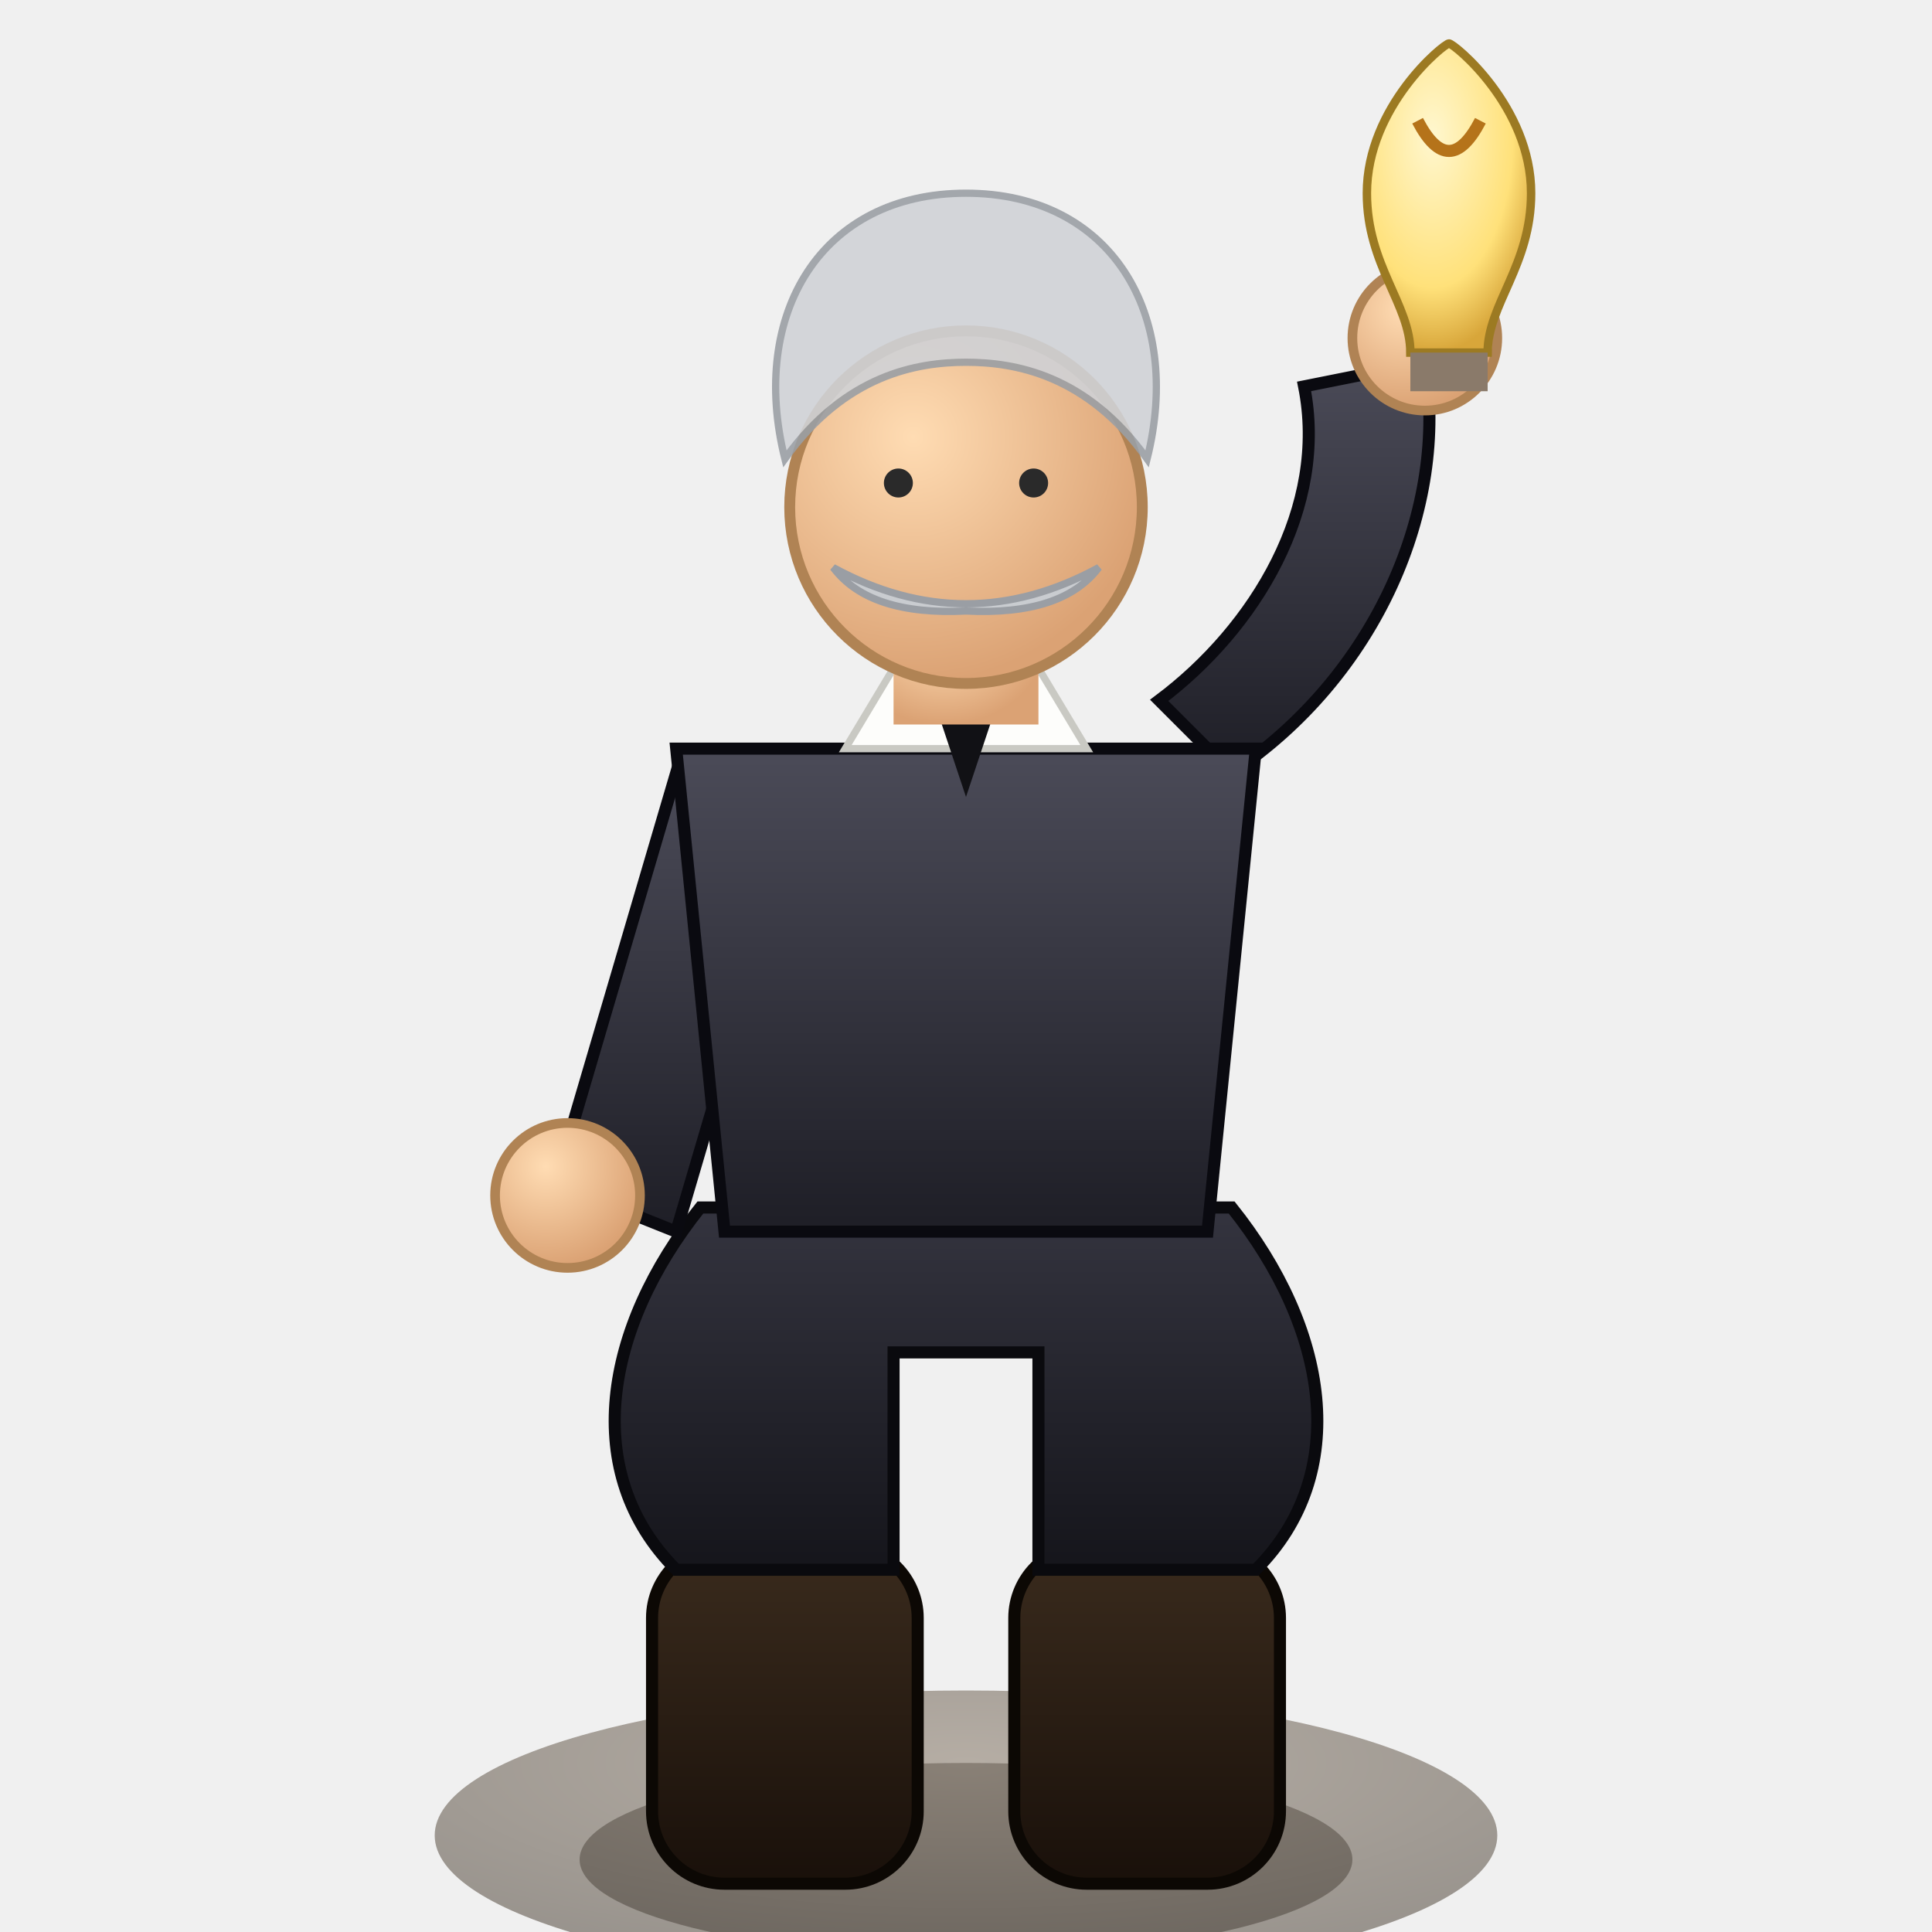
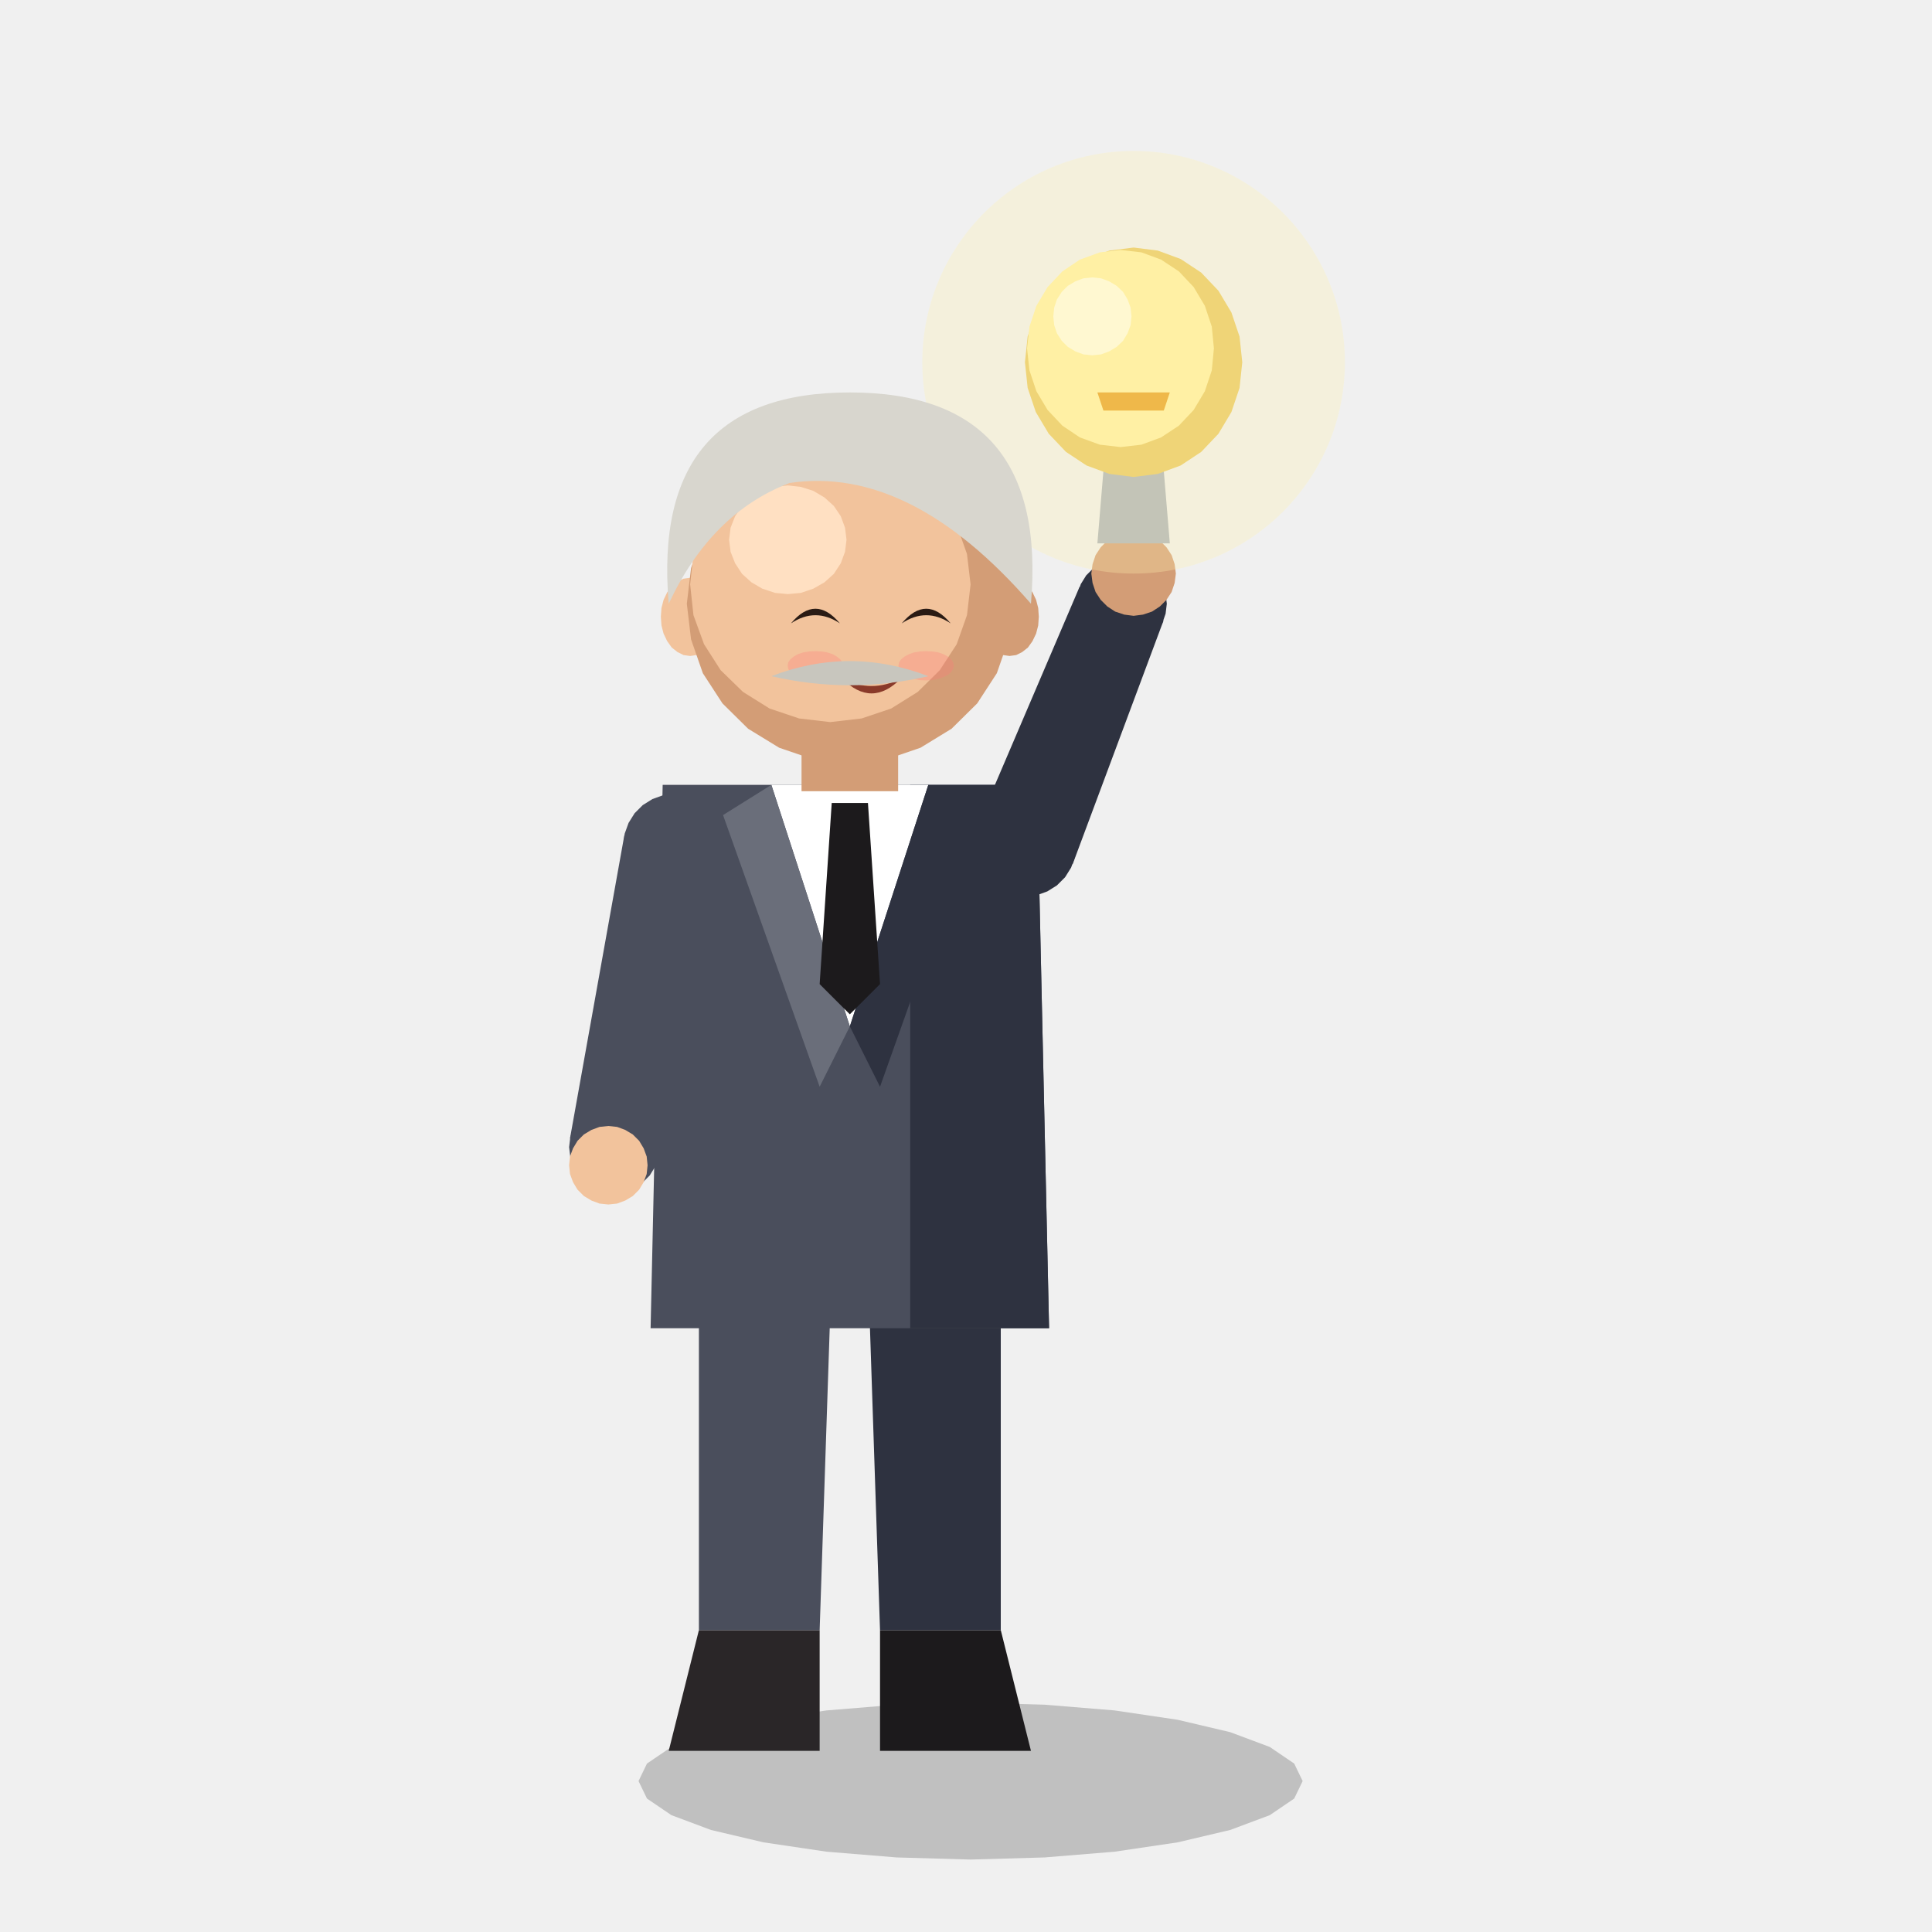
<svg xmlns="http://www.w3.org/2000/svg" viewBox="0 0 80 80">
-   <defs>
-     <linearGradient id="edJacket" x1="0" y1="0" x2="0" y2="1">
-       <stop offset="0%" stop-color="#4b4b58" />
-       <stop offset="100%" stop-color="#1e1e26" />
-     </linearGradient>
-     <linearGradient id="edPants" x1="0" y1="0" x2="0" y2="1">
-       <stop offset="0%" stop-color="#34343f" />
-       <stop offset="100%" stop-color="#15151b" />
-     </linearGradient>
-     <linearGradient id="edShoe" x1="0" y1="0" x2="0" y2="1">
-       <stop offset="0%" stop-color="#3a2b1d" />
-       <stop offset="100%" stop-color="#19100a" />
-     </linearGradient>
-     <radialGradient id="edFace" cx="35%" cy="30%" r="70%">
-       <stop offset="0%" stop-color="#ffdcb3" />
-       <stop offset="100%" stop-color="#dba274" />
-     </radialGradient>
-     <radialGradient id="edBulbGlass" cx="40%" cy="30%" r="70%">
-       <stop offset="0%" stop-color="#fff7cf" />
-       <stop offset="70%" stop-color="#ffe17a" />
-       <stop offset="100%" stop-color="#d8a63a" />
-     </radialGradient>
-     <radialGradient id="edGround" cx="50%" cy="25%" r="75%">
-       <stop offset="0%" stop-color="#7a6a58" />
-       <stop offset="100%" stop-color="#3c3226" />
-     </radialGradient>
-   </defs>
-   <ellipse cx="40" cy="77" rx="16" ry="4" fill="#15120d" opacity="0.4" />
-   <ellipse cx="40" cy="76" rx="22" ry="6" fill="url(#edGround)" opacity="0.5" />
-   <g>
-     <animateTransform attributeName="transform" type="rotate" values="-1.2 40 75;1.2 40 75;-1.2 40 75" dur="4.5s" repeatCount="indefinite" />
-     <rect x="27" y="64" width="11" height="14" rx="3" fill="url(#edShoe)" stroke="#0c0804" stroke-width="0.5" />
-     <rect x="42" y="64" width="11" height="14" rx="3" fill="url(#edShoe)" stroke="#0c0804" stroke-width="0.5" />
-     <path d="M29,50 C25,55 24,61 28,65 L37,65 L37,56 L43,56 L43,65 L52,65 C56,61 55,55 51,50 Z" fill="url(#edPants)" stroke="#0a0a0e" stroke-width="0.5" />
-     <path d="M28,32 L23,49 L28,51 L33,34 Z" fill="url(#edJacket)" stroke="#0a0a10" stroke-width="0.5" />
-     <circle cx="23.5" cy="49.5" r="3" fill="url(#edFace)" stroke="#b08354" stroke-width="0.4" />
-     <path d="M51,32 C57,28 60,21 59,15 L54,16 C55,21 52,26 48,29 Z" fill="url(#edJacket)" stroke="#0a0a10" stroke-width="0.5" />
-     <circle cx="59" cy="14" r="3" fill="url(#edFace)" stroke="#b08354" stroke-width="0.4" />
-     <g transform="translate(60,9)">
-       <path d="M-3.4,-1 C-3.4,-4.6 -0.2,-7.2 0,-7.2 C0.2,-7.2 3.4,-4.6 3.4,-1 C3.4,2 1.6,3.6 1.6,5.6 L-1.6,5.6 C-1.6,3.6 -3.4,2 -3.4,-1 Z" fill="url(#edBulbGlass)" stroke="#9c7a22" stroke-width="0.35">
-         <animate attributeName="opacity" values="0.75;1;0.75" dur="1.6s" repeatCount="indefinite" />
-       </path>
-       <rect x="-1.6" y="5.6" width="3.2" height="1.6" fill="#8a7a6a" />
-       <path d="M-1.3,-4 Q0,-1.5 1.3,-4" stroke="#b5731a" stroke-width="0.5" fill="none">
-         <animate attributeName="stroke" values="#b5731a;#ffbf4d;#b5731a" dur="1.6s" repeatCount="indefinite" />
-       </path>
-     </g>
-     <path d="M28,31 L52,31 L50,51 L30,51 Z" fill="url(#edJacket)" stroke="#0a0a10" stroke-width="0.5" />
-     <path d="M35,31 L45,31 L42,26 L38,26 Z" fill="#fdfdfb" stroke="#c9c9c3" stroke-width="0.3" />
-     <path d="M38,27 L40,33 L42,27 Z" fill="#111115" />
-     <rect x="37" y="25" width="6" height="5" fill="url(#edFace)" />
-     <circle cx="40" cy="21" r="7.3" fill="url(#edFace)" stroke="#b08354" stroke-width="0.45" />
-     <path d="M32.5,19 C31,13 34,8 40,8 C46,8 49,13 47.5,19 C45,15.5 42,15 40,15 C38,15 35,15.5 32.5,19 Z" fill="#cfd2d6" stroke="#9a9ea4" stroke-width="0.3" opacity="0.9" />
-     <path d="M34.5,23.5 Q40,26.5 45.5,23.5 Q44,25.5 40,25.3 Q36,25.5 34.5,23.5 Z" fill="#c9ccd0" stroke="#9a9ea4" stroke-width="0.3" />
-     <circle cx="37.2" cy="20" r="0.6" fill="#2a2a2a" />
-     <circle cx="42.8" cy="20" r="0.6" fill="#2a2a2a" />
+   <g transform="translate(35.19 72.5) scale(1.25)">
+     <path d="M15 1L14.72 1.58L13.91 2.13L12.6 2.62L10.86 3.03L8.77 3.34L6.45 3.53L4 3.6L1.55 3.53L-0.77 3.34L-2.86 3.03L-4.6 2.62L-5.91 2.13L-6.72 1.58L-7 1L-6.72 0.42L-5.91 -0.13L-4.6 -0.62L-2.86 -1.03L-0.77 -1.34L1.55 -1.53L4 -1.6L6.45 -1.53L8.77 -1.34L10.86 -1.03L12.6 -0.62L13.91 -0.13L14.72 0.42Z" fill="#000000" opacity="0.2" />
+     <path d="M-5 -4L-1 -4L-1 0L-6 0Z" fill="#2a2628" />
+     <path d="M1 -4L5 -4L6 0L1 0Z" fill="#1c1a1c" />
+     <path d="M-5 -16L-0.6 -16L-1 -4L-5 -4Z" fill="#4a4e5c" />
+     <path d="M0.6 -16L5 -16L5 -4L1 -4Z" fill="#2e3240" />
+     <path d="M-6.6 -14L6.6 -14L6.2 -32L-6.2 -32Z" fill="#4a4e5c" />
+     <path d="M2 -14L6.6 -14L6.2 -32L2 -32Z" fill="#2e3240" />
+     <path d="M-2.6 -32L2.6 -32L0 -24Z" fill="#ffffff" />
+     <path d="M-2.6 -32L-4.2 -31L-1 -22L0 -24Z" fill="#6a6e7a" />
+     <path d="M2.6 -32L4.2 -31L1 -22L0 -24Z" fill="#2e3240" />
+     <path d="M-0.6 -31.4L0.6 -31.4L1 -25.4L0 -24.4L-1 -25.4Z" fill="#1c1a1c" />
+     <path d="M-7.47 -30.33L-9.27 -20.29L-6.33 -19.71L-4.13 -29.67Z" fill="#4a4e5c" />
+     <path d="M-4.1 -30L-4.14 -29.62L-4.27 -29.26L-4.47 -28.94L-4.74 -28.67L-5.06 -28.47L-5.42 -28.34L-5.8 -28.3L-6.18 -28.34L-6.54 -28.47L-6.86 -28.67L-7.13 -28.94L-7.33 -29.26L-7.46 -29.62L-7.5 -30L-7.46 -30.38L-7.33 -30.74L-7.13 -31.06L-6.86 -31.33L-6.54 -31.53L-6.18 -31.66L-5.8 -31.7L-5.42 -31.66L-5.06 -31.53L-4.74 -31.33L-4.47 -31.06L-4.27 -30.74L-4.14 -30.38Z" fill="#4a4e5c" />
+     <path d="M-6.3 -20L-6.34 -19.67L-6.45 -19.35L-6.63 -19.06L-6.86 -18.83L-7.15 -18.65L-7.47 -18.54L-7.8 -18.5L-8.13 -18.54L-8.45 -18.65L-8.74 -18.83L-8.97 -19.06L-9.15 -19.35L-9.26 -19.67L-9.3 -20L-9.26 -20.33L-9.15 -20.65L-8.97 -20.94L-8.74 -21.17L-8.45 -21.35L-8.13 -21.46L-7.8 -21.5L-7.47 -21.46L-7.15 -21.35L-6.86 -21.17L-6.63 -20.94L-6.45 -20.65L-6.34 -20.33Z" fill="#4a4e5c" />
+     <path d="M-6.7 -19.4L-6.73 -19.11L-6.83 -18.84L-6.98 -18.59L-7.19 -18.38L-7.44 -18.23L-7.71 -18.13L-8 -18.1L-8.29 -18.13L-8.56 -18.23L-8.81 -18.38L-9.02 -18.59L-9.17 -18.84L-9.27 -19.11L-9.3 -19.4L-9.27 -19.69L-9.17 -19.96L-9.02 -20.21L-8.81 -20.42L-8.56 -20.57L-8.29 -20.67L-8 -20.7L-7.71 -20.67L-7.44 -20.57L-7.19 -20.42L-6.98 -20.21L-6.83 -19.96L-6.73 -19.69Z" fill="#f2c39c" />
+     <path d="M7.38 -29.37L10.39 -37.44L7.61 -38.56L4.22 -30.63Z" fill="#2e3240" />
+     <path d="M7.5 -30L7.46 -29.62L7.33 -29.26L7.13 -28.94L6.86 -28.67L6.54 -28.47L6.18 -28.34L5.8 -28.3L5.42 -28.34L5.06 -28.47L4.74 -28.67L4.47 -28.94L4.27 -29.26L4.14 -29.62L4.1 -30L4.14 -30.38L4.27 -30.74L4.47 -31.06L4.74 -31.33L5.06 -31.53L5.42 -31.66L5.8 -31.7L6.18 -31.66L6.54 -31.53L6.86 -31.33L7.13 -31.06L7.33 -30.74L7.46 -30.38Z" fill="#2e3240" />
+     <path d="M10.5 -38L10.46 -37.67L10.35 -37.35L10.17 -37.06L9.94 -36.83L9.65 -36.65L9.33 -36.54L9 -36.5L8.67 -36.54L8.35 -36.65L8.06 -36.83L7.83 -37.06L7.65 -37.35L7.54 -37.67L7.5 -38L7.54 -38.33L7.65 -38.65L7.83 -38.94L8.06 -39.17L8.35 -39.35L8.67 -39.46L9 -39.5L9.33 -39.46L9.65 -39.35L9.94 -39.17L10.17 -38.94L10.35 -38.65L10.46 -38.33Z" fill="#2e3240" />
+     <path d="M10.8 -39L10.76 -38.69L10.66 -38.39L10.49 -38.13L10.27 -37.91L10.01 -37.74L9.71 -37.64L9.4 -37.6L9.09 -37.64L8.79 -37.74L8.53 -37.91L8.31 -38.13L8.14 -38.39L8.04 -38.69L8 -39L8.04 -39.31L8.14 -39.61L8.31 -39.87L8.53 -40.09L8.79 -40.26L9.09 -40.36L9.4 -40.4L9.71 -40.36L10.01 -40.26L10.27 -40.09L10.49 -39.87L10.66 -39.61L10.76 -39.31Z" fill="#d39d76" />
+     <path d="M8.2 -40L10.6 -40L10.4 -42.4L8.4 -42.4Z" fill="#a9b1ba" />
+     <path d="M13 -46L12.91 -45.15L12.64 -44.35L12.21 -43.63L11.64 -43.03L10.96 -42.58L10.2 -42.3L9.4 -42.2L8.6 -42.3L7.84 -42.58L7.16 -43.03L6.59 -43.63L6.16 -44.35L5.89 -45.15L5.8 -46L5.89 -46.85L6.16 -47.65L6.59 -48.37L7.16 -48.97L7.84 -49.42L8.6 -49.7L9.4 -49.8L10.2 -49.7L10.96 -49.42L11.64 -48.97L12.21 -48.37L12.64 -47.65L12.91 -46.85Z" fill="#e8c860" />
+     <path d="M12.06 -46.46L11.99 -45.73L11.76 -45.04L11.39 -44.42L10.9 -43.9L10.31 -43.51L9.66 -43.27L8.97 -43.19L8.28 -43.27L7.62 -43.51L7.04 -43.9L6.55 -44.42L6.18 -45.04L5.95 -45.73L5.87 -46.46L5.95 -47.18L6.18 -47.87L6.55 -48.49L7.04 -49.01L7.62 -49.4L8.28 -49.64L8.97 -49.72L9.66 -49.64L10.31 -49.4L10.9 -49.01L11.39 -48.49L11.76 -47.87L11.99 -47.18Z" fill="#fff0a0" />
+     <path d="M9.33 -47.52L9.3 -47.23L9.2 -46.96L9.05 -46.71L8.84 -46.51L8.59 -46.36L8.32 -46.26L8.03 -46.23L7.74 -46.26L7.47 -46.36L7.22 -46.51L7.02 -46.71L6.86 -46.96L6.77 -47.23L6.74 -47.52L6.77 -47.81L6.86 -48.08L7.02 -48.33L7.22 -48.53L7.47 -48.68L7.74 -48.78L8.03 -48.81L8.32 -48.78L8.59 -48.68L8.84 -48.53L9.05 -48.33L9.2 -48.08L9.3 -47.81Z" fill="#fffbe0" />
+     <path d="M8.2 -45.4q.6 -1.4 1.2 0q.6 1.4 1.2 0" fill="none" />
+     <path d="M8.2 -45L10.6 -45L10.4 -44.4L8.4 -44.4Z" fill="#e8a020" />
+     <circle cx="9.4" cy="-46" r="7" fill="#fff3b0" opacity=".3">
+       <animate attributeName="opacity" values=".15;.55;.15" dur="1.6s" repeatCount="indefinite" />
+       <animate attributeName="r" values="6;8.4;6" dur="1.6s" repeatCount="indefinite" />
+     </circle>
+     <path d="M-1.6 -33.68L1.6 -33.68L1.6 -31.79L-1.6 -31.79Z" fill="#d39d76" />
+     <path d="M-4.32 -37.57L-4.34 -37.28L-4.42 -37.01L-4.53 -36.76L-4.69 -36.55L-4.87 -36.4L-5.08 -36.3L-5.29 -36.27L-5.51 -36.3L-5.71 -36.4L-5.9 -36.55L-6.05 -36.76L-6.17 -37.01L-6.24 -37.28L-6.26 -37.57L-6.24 -37.86L-6.17 -38.13L-6.05 -38.38L-5.9 -38.58L-5.71 -38.74L-5.51 -38.83L-5.29 -38.86L-5.08 -38.83L-4.87 -38.74L-4.69 -38.58L-4.53 -38.38L-4.42 -38.13L-4.34 -37.86Z" fill="#f2c39c" />
+     <path d="M6.26 -37.57L6.24 -37.28L6.17 -37.01L6.05 -36.76L5.9 -36.55L5.71 -36.4L5.51 -36.3L5.29 -36.27L5.08 -36.3L4.87 -36.4L4.69 -36.55L4.53 -36.76L4.42 -37.01L4.34 -37.28L4.32 -37.57L4.34 -37.86L4.42 -38.13L4.53 -38.38L4.69 -38.58L4.87 -38.74L5.08 -38.83L5.29 -38.86L5.51 -38.83L5.71 -38.74L5.9 -38.58L6.05 -38.38L6.17 -38.13L6.24 -37.86Z" fill="#d39d76" />
+     <path d="M5.4 -38L5.26 -36.82L4.87 -35.7L4.22 -34.7L3.37 -33.86L2.34 -33.23L1.2 -32.84L0 -32.71L-1.2 -32.84L-2.34 -33.23L-3.37 -33.86L-4.22 -34.7L-4.87 -35.7L-5.26 -36.82L-5.4 -38L-5.26 -39.18L-4.87 -40.3L-4.22 -41.3L-3.37 -42.14L-2.34 -42.77L-1.2 -43.16L-0 -43.29L1.2 -43.16L2.34 -42.77L3.37 -42.14L4.22 -41.3L4.87 -40.3L5.26 -39.18Z" fill="#d39d76" />
+     <path d="M4 -38.64L3.88 -37.62L3.54 -36.66L2.98 -35.8L2.25 -35.08L1.37 -34.53L0.39 -34.2L-0.65 -34.08L-1.68 -34.2L-2.66 -34.53L-3.54 -35.08L-4.28 -35.8L-4.83 -36.66L-5.18 -37.62L-5.29 -38.64L-5.18 -39.65L-4.83 -40.61L-4.28 -41.47L-3.54 -42.19L-2.66 -42.74L-1.68 -43.07L-0.65 -43.19L0.39 -43.07L1.37 -42.74L2.25 -42.19L2.98 -41.47L3.54 -40.61L3.88 -39.65Z" fill="#f2c39c" />
+     <path d="M-0.11 -40.12L-0.16 -39.72L-0.3 -39.34L-0.53 -38.99L-0.84 -38.71L-1.21 -38.5L-1.62 -38.36L-2.05 -38.32L-2.48 -38.36L-2.9 -38.5L-3.26 -38.71L-3.57 -38.99L-3.8 -39.34L-3.95 -39.72L-4 -40.12L-3.95 -40.52L-3.8 -40.9L-3.57 -41.24L-3.26 -41.52L-2.9 -41.74L-2.48 -41.87L-2.05 -41.92L-1.62 -41.87L-1.21 -41.74L-0.84 -41.52L-0.53 -41.24L-0.3 -40.9L-0.16 -40.52Z" fill="#ffe0c2" />
+     <path d="M-1.95 -37.35Q-1.14 -38.32 -0.33 -37.35Q-1.14 -37.89 -1.95 -37.35Z" fill="#2a1b14" />
+     <path d="M1.72 -37.35Q2.53 -38.32 3.34 -37.35Q2.53 -37.89 1.72 -37.35Z" fill="#2a1b14" />
+     <path d="M-0.23 -35.95L-0.25 -35.84L-0.32 -35.74L-0.43 -35.64L-0.57 -35.57L-0.75 -35.51L-0.94 -35.47L-1.14 -35.46L-1.35 -35.47L-1.54 -35.51L-1.72 -35.57L-1.86 -35.64L-1.97 -35.74L-2.04 -35.84L-2.06 -35.95L-2.04 -36.06L-1.97 -36.16L-1.86 -36.25L-1.72 -36.33L-1.54 -36.39L-1.35 -36.42L-1.14 -36.43L-0.94 -36.42L-0.75 -36.39L-0.57 -36.33L-0.43 -36.25L-0.32 -36.16L-0.25 -36.06Z" fill="#ff7a7a" opacity="0.3" />
+     <path d="M3.45 -35.95L3.42 -35.84L3.36 -35.74L3.25 -35.64L3.1 -35.57L2.93 -35.51L2.73 -35.47L2.53 -35.46L2.32 -35.47L2.13 -35.51L1.96 -35.57L1.81 -35.64L1.7 -35.74L1.63 -35.84L1.61 -35.95L1.63 -36.06L1.7 -36.16L1.81 -36.25L1.96 -36.33L2.13 -36.39L2.32 -36.42L2.53 -36.43L2.73 -36.42L2.93 -36.39L3.1 -36.33L3.25 -36.25L3.36 -36.16L3.42 -36.06Z" fill="#ff7a7a" opacity="0.3" />
+     <path d="M-0.25 -35.52Q0.72 -34.54 1.69 -35.52Q0.72 -35.03 -0.25 -35.52Z" fill="#8a3a2a" />
+     <path d="M-6 -38Q-6.6 -45 0 -45Q6.6 -45 6 -38Q2 -42.6 -2 -42Q-4.6 -41 -6 -38Z" fill="#d8d6ce" />
+     <path d="M-2.6 -35.6Q0 -36.6 2.6 -35.6Q0 -35 -2.6 -35.6Z" fill="#c8c6be" />
  </g>
</svg>
